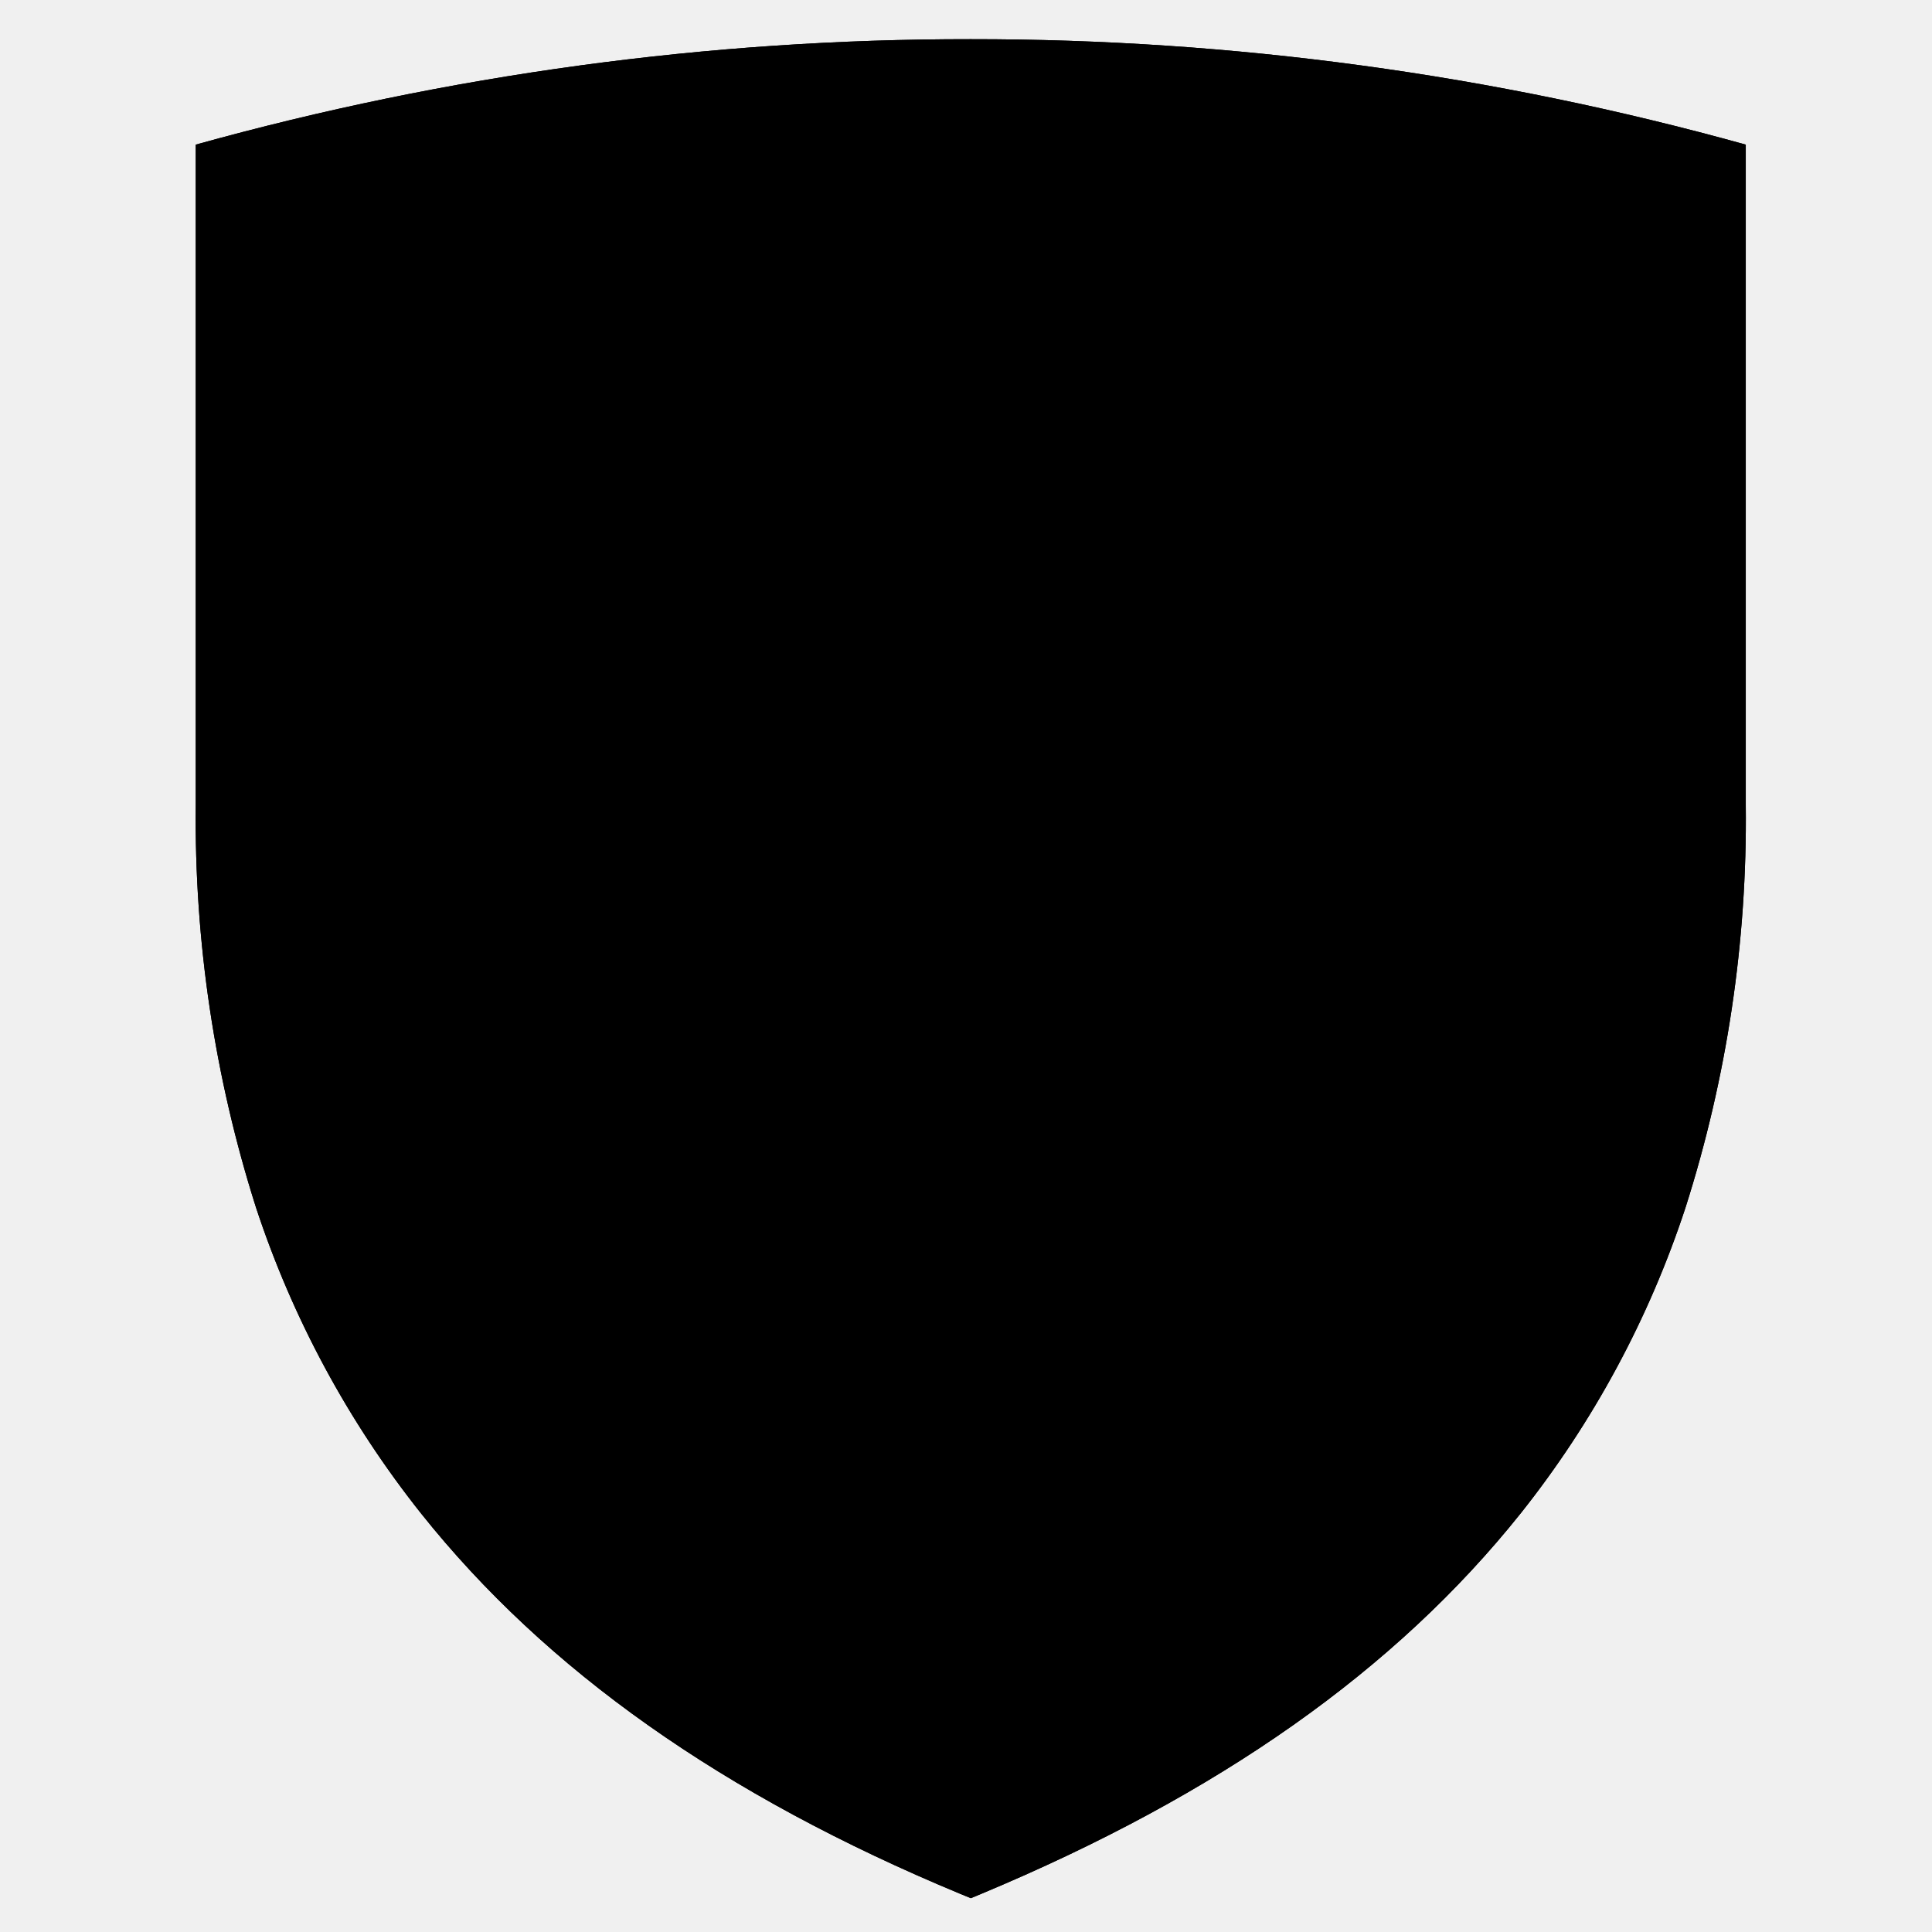
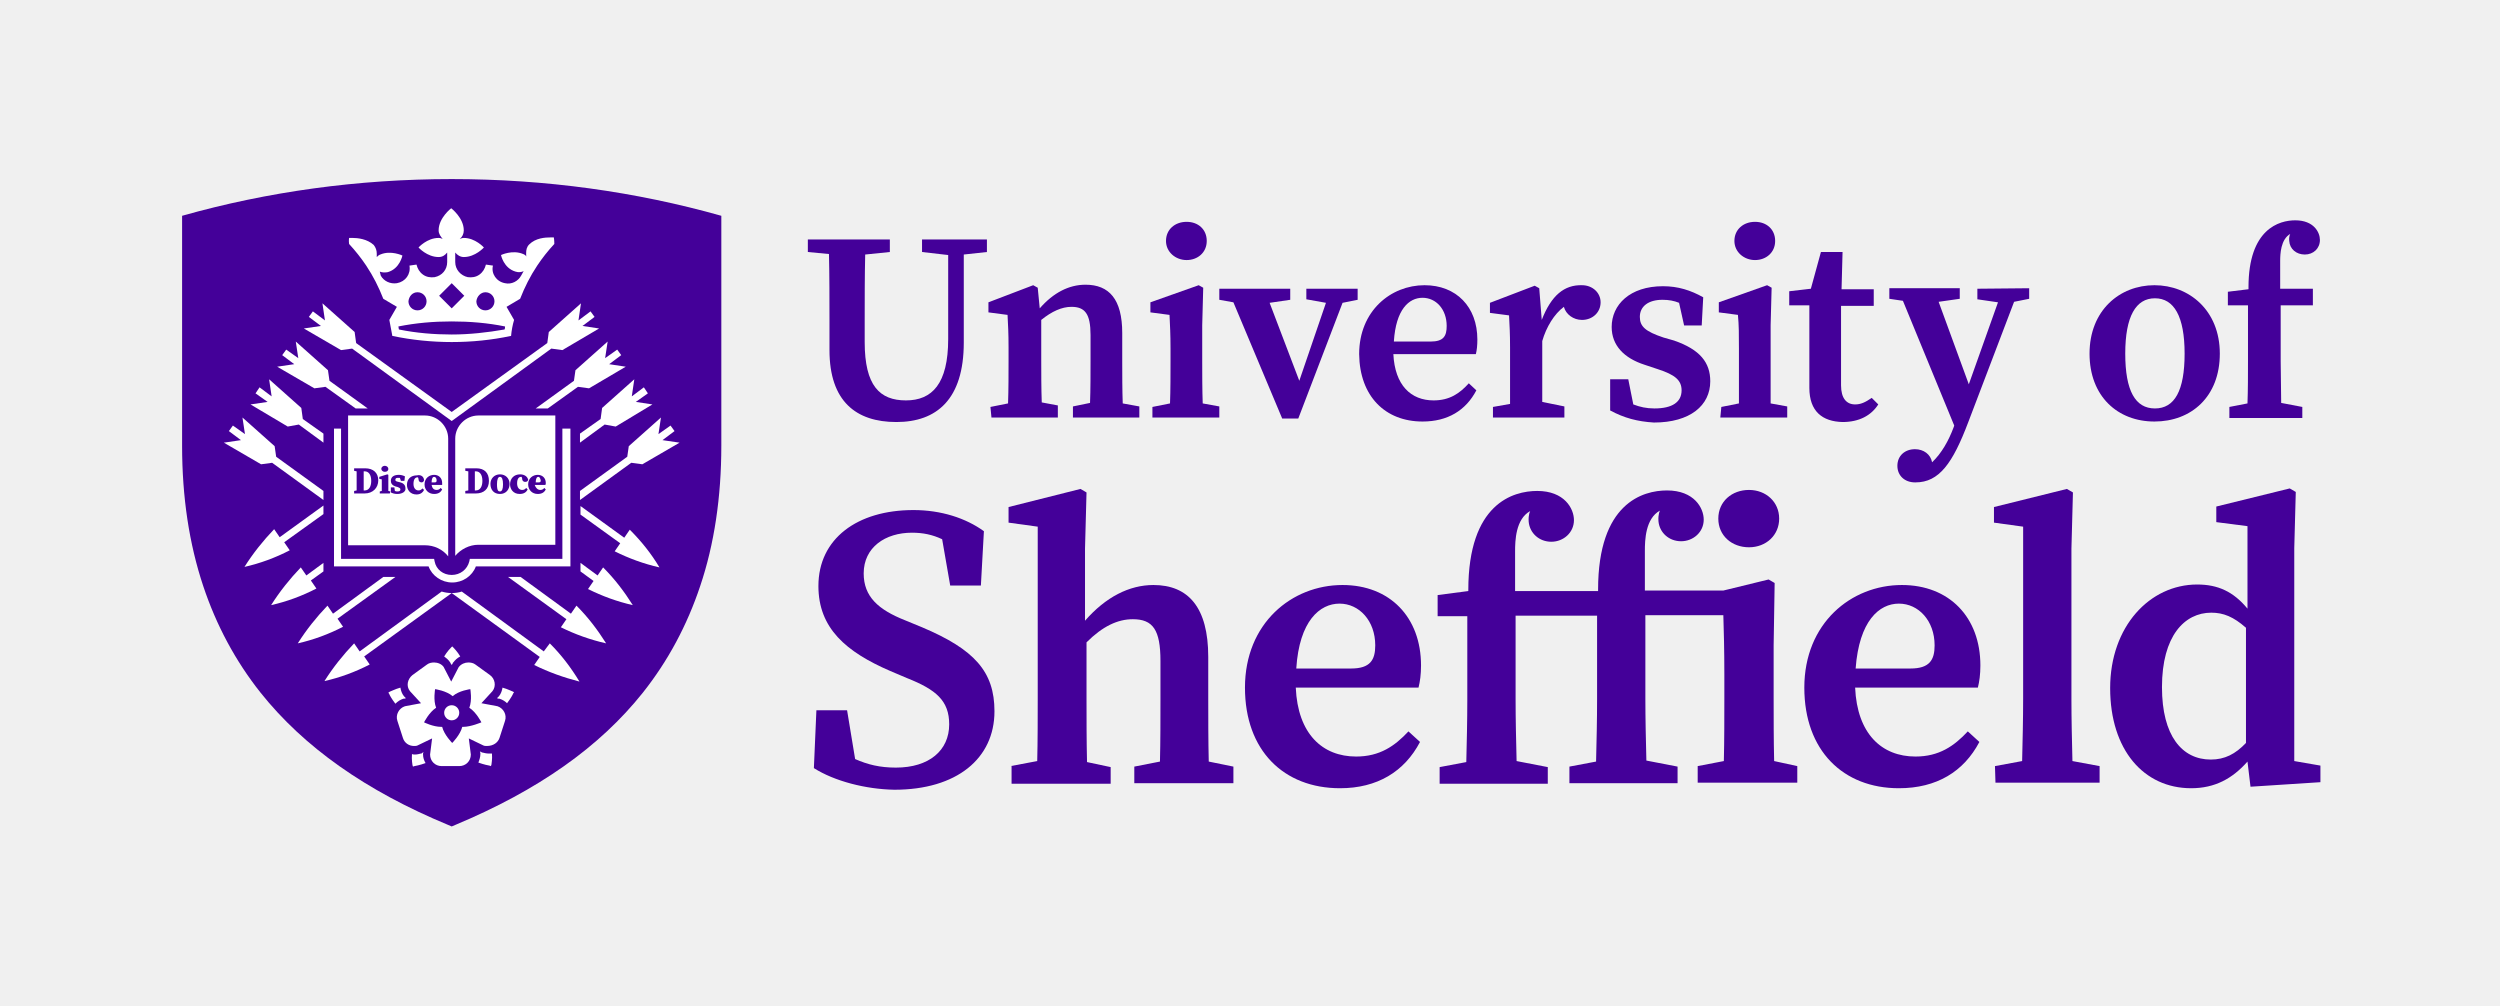
- <svg xmlns="http://www.w3.org/2000/svg" viewBox="0 0 144 144">
-   <defs>
-     <style type="text/css">
- 	@media (prefers-color-scheme: light) { 
- 		.a{fill:#440099} 
- 		.c{fill:transparent;}
- 		.b{fill:#fff}
-   }
- 	@media (prefers-color-scheme: dark) { 
- 		.a{fill:transparent} 
- 		.c{fill:none;stroke:#fff;stroke-miterlimit:10;stroke-width:4px;}
- 		.b{fill:#fff;}
-   }
- 	</style>
-   </defs>
-   <path class="a" d="M72.35,2.92a214.9,214.9,0,0,0-57.76,7.86V60a95.53,95.53,0,0,0,4.49,30,73.74,73.74,0,0,0,12.3,22.8c9.31,11.68,22.47,21,40.2,28.36l.78.32.77-.32c17.74-7.41,30.89-16.69,40.21-28.36A73.4,73.4,0,0,0,125.63,90a95.24,95.24,0,0,0,4.49-30V10.78A215,215,0,0,0,72.35,2.92Z" />
-   <path class="b" d="M44.87,87V85.09L41.2,87.76,40,86.07h0a44.64,44.64,0,0,0-6.32,8.11l0,0h0a44.88,44.88,0,0,0,9.66-3.52h0L42.11,89l2.79-2Z" />
-   <polygon class="b" points="106.05 42.52 108.67 40.62 107.77 39.39 105.17 41.29 105.74 37.67 98.85 43.81 98.48 46.14 90.36 52.04 92.94 52.04 99.37 47.37 101.71 47.74 109.67 43.09 106.05 42.52" />
-   <path class="b" d="M72.36,91.57h0a7.69,7.69,0,0,1-2.14-.31L52.62,104l-1.22-1.69h0a44.92,44.92,0,0,0-6.32,8.1l0,0h.05A44.8,44.8,0,0,0,54.74,107h0l-1.23-1.7,18.85-13.7Z" />
-   <polygon class="b" points="117.47 58.8 120.08 56.9 119.19 55.67 116.58 57.57 117.15 53.95 110.27 60.09 109.89 62.42 99.84 69.73 99.84 71.61 110.79 63.65 113.12 64.02 121.09 59.37 117.47 58.8" />
-   <path class="b" d="M60.26,88.07H57.68L46.91,95.9l-1.23-1.69h0a44.48,44.48,0,0,0-6.32,8.1l0,0h0A44.88,44.88,0,0,0,49,98.83h0l-1.23-1.7,12.47-9.06Z" />
-   <polygon class="b" points="111.77 50.66 114.37 48.76 113.48 47.53 110.87 49.43 111.44 45.81 104.55 51.95 104.19 54.28 99.84 57.45 99.84 59.31 105.08 55.51 107.42 55.88 115.37 51.23 111.77 50.66" />
-   <path class="b" d="M94.21,15.46a6.56,6.56,0,0,0-.79-.06h0a6.37,6.37,0,0,0-4.5,1.48,2.45,2.45,0,0,0-.67,1.82h0V19a.66.66,0,0,0,0,.15h0a2.08,2.08,0,0,0,.06.36,2.2,2.2,0,0,0-.74-.52,6.44,6.44,0,0,0-4.74.27A4.93,4.93,0,0,0,86,22.85a2.94,2.94,0,0,0,1.77-.08l-.54,1a3.29,3.29,0,0,1-6.11-2.19l-.74-.14-.74-.14a3.29,3.29,0,0,1-6.52-.59V18.62a2.56,2.56,0,0,0,1.88.95,6.45,6.45,0,0,0,4.28-2.08A6.48,6.48,0,0,0,75,15.41a2,2,0,0,0-.82.18A2.54,2.54,0,0,0,75,13.8C75,11.06,72.36,9,72.36,9s-2.68,2-2.68,4.78a2.52,2.52,0,0,0,.87,1.79,2,2,0,0,0-.82-.18,6.45,6.45,0,0,0-4.28,2.08,6.48,6.48,0,0,0,4.28,2.08,2.58,2.58,0,0,0,1.88-.95v2.05a3.3,3.3,0,0,1-2.7,3.23,3.23,3.23,0,0,1-2.45-.53,3.27,3.27,0,0,1-1.37-2.11l-.74.14-.74.14a3.29,3.29,0,0,1-6.11,2.19l-.54-1a2.93,2.93,0,0,0,1.77.08,4.91,4.91,0,0,0,3.15-3.56A6.46,6.46,0,0,0,57.13,19a2,2,0,0,0-.73.52c0-.12,0-.24.06-.36h0a.76.76,0,0,1,0-.15V18.7h0a2.43,2.43,0,0,0-.67-1.82,6.34,6.34,0,0,0-4.5-1.48h0a4.44,4.44,0,0,0-.79.06,8.72,8.72,0,0,0,0,1.29,34.44,34.44,0,0,1,3.62,4.59,35.53,35.53,0,0,1,3.62,7.11l2.91,1.68L59.05,32.9c.26,1.14.45,2.31.6,3.49h.07a63.14,63.14,0,0,0,12.63,1.27h0A63.14,63.14,0,0,0,85,36.4h.07a33.45,33.45,0,0,1,.6-3.49l-1.6-2.77L87,28.45a34.51,34.51,0,0,1,3.62-7.11,35.28,35.28,0,0,1,3.62-4.59,8.64,8.64,0,0,0,0-1.29ZM79.63,27.18a1.9,1.9,0,1,1-1.9,1.9A1.9,1.9,0,0,1,79.63,27.18Zm-7.28-2L75,27.89l-2.68,2.68-2.68-2.68Zm-7.29,2a1.9,1.9,0,1,1-1.9,1.9A1.9,1.9,0,0,1,65.06,27.18Zm18.64,8a62.13,62.13,0,0,1-11.34,1,62.13,62.13,0,0,1-11.34-1c0-.22-.06-.42-.1-.62a62.26,62.26,0,0,1,22.88,0l-.09.62Z" />
-   <polygon class="b" points="72.36 54.71 51.05 39.23 48.72 39.6 40.75 34.95 44.37 34.38 41.76 32.48 42.64 31.25 45.26 33.15 44.69 29.53 51.57 35.67 51.95 38 72.36 52.84 92.77 38 93.14 35.67 100.03 29.53 99.46 33.15 102.06 31.25 102.96 32.48 100.34 34.38 103.96 34.95 96 39.6 93.66 39.23 72.36 54.71" />
-   <path class="b" d="M96,56.34l0,27.94H76.21l-.14.58a3.82,3.82,0,0,1-7.43,0l-.14-.58H48.66l0-27.94H47.15V85.8h20.2a5.34,5.34,0,0,0,10,0H97.56V56.34Z" />
-   <path class="b" d="M111.09,94.18a44.23,44.23,0,0,0-6.32-8.1h0l-1.23,1.68-3.67-2.67V87l2.79,2-1.23,1.69h0a43.84,43.84,0,0,0,9.66,3.52h0l0,0Z" />
-   <polygon class="b" points="51.77 52.04 54.36 52.04 46.23 46.14 45.86 43.81 38.97 37.67 39.55 41.29 36.94 39.39 36.05 40.62 38.66 42.52 35.04 43.09 43.01 47.74 45.34 47.37 51.77 52.04" />
-   <polygon class="b" points="44.87 57.45 40.52 54.28 40.16 51.95 33.26 45.81 33.84 49.43 31.23 47.53 30.35 48.76 32.95 50.66 29.33 51.23 37.29 55.88 39.64 55.51 44.87 59.31 44.87 57.45" />
-   <path class="b" d="M105.37,102.31a44.51,44.51,0,0,0-6.32-8.09h0L97.81,95.9,87,88.07H84.46l12.47,9.06L95.7,98.82h0a43.84,43.84,0,0,0,9.66,3.52h0l0,0Z" />
-   <polygon class="b" points="44.87 69.73 34.81 62.42 34.45 60.09 27.56 53.95 28.13 57.57 25.52 55.67 24.63 56.9 27.25 58.8 23.63 59.37 31.58 64.02 33.93 63.65 44.87 71.61 44.87 69.73" />
-   <path class="b" d="M93.34,102.36h0L92.11,104,74.51,91.26a7.74,7.74,0,0,1-2.14.31h0l18.85,13.7L90,107h0a44,44,0,0,0,9.65,3.52h0l0,0a44.51,44.51,0,0,0-6.32-8.09Z" />
-   <path class="b" d="M44.87,74.68V72.8l-9.38,6.82-1.22-1.69h0A44.64,44.64,0,0,0,27.93,86l0,0H28a44.8,44.8,0,0,0,9.65-3.52h0l-1.23-1.7,8.49-6.17Z" />
-   <path class="b" d="M116.79,86.05a43.38,43.38,0,0,0-6.32-8.1h0l-1.22,1.68-9.38-6.82v1.88l8.49,6.17-1.22,1.69h0a43.84,43.84,0,0,0,9.66,3.52h0l0,0Z" />
-   <path class="b" d="M82.59,122.54c.23-.74,1-2.91,1.18-3.64a2.5,2.5,0,0,0-1.59-3.14l-3.44-.62,2.42-2.53a2.5,2.5,0,0,0-.55-3.48l-3.1-2.25a2.52,2.52,0,0,0-1.47-.47,2.47,2.47,0,0,0-2,1l-1.66,3.08-1.66-3.08a2.47,2.47,0,0,0-2-1,2.52,2.52,0,0,0-1.47.47l-3.1,2.25a2.5,2.5,0,0,0-.55,3.48L66,115.14l-3.44.62A2.49,2.49,0,0,0,61,118.9c.23.73.94,2.9,1.18,3.64a2.5,2.5,0,0,0,2.37,1.72,2.88,2.88,0,0,0,.77-.12l3.14-1.52L68,126.09a2.48,2.48,0,0,0,2.48,2.49h3.83a2.48,2.48,0,0,0,2.48-2.49l-.46-3.47,3.14,1.52a2.33,2.33,0,0,0,.77.12,2.51,2.51,0,0,0,2.37-1.72Zm-7.79-2.35h-.27a9.11,9.11,0,0,1-2.16,3.41,9,9,0,0,1-2.16-3.41h-.27a9.46,9.46,0,0,1-3.64-1,9,9,0,0,1,2.57-3.12,9,9,0,0,1-.26-4,9.16,9.16,0,0,1,3.76,1.48A9,9,0,0,1,76.13,112a9,9,0,0,1-.26,4,9.17,9.17,0,0,1,2.57,3.12A9.53,9.53,0,0,1,74.8,120.19Z" />
-   <circle class="b" cx="72.37" cy="117.21" r="1.64" />
-   <path class="b" d="M62,114.16l.11,0,.11,0,.37-.06-.26-.27-.08-.09-.06-.09a4.24,4.24,0,0,1-.75-1.78,11.49,11.49,0,0,0-2.25.84l-.32.17.16.34a10.87,10.87,0,0,0,1.34,2,4.1,4.1,0,0,1,1.64-1Z" />
-   <path class="b" d="M72.07,106.44l.06.1.06.09.17.33.17-.33.06-.09.06-.1a4.17,4.17,0,0,1,1.46-1.25,11.58,11.58,0,0,0-1.49-1.88l-.26-.26-.26.26a12,12,0,0,0-1.5,1.88A4.2,4.2,0,0,1,72.07,106.44Z" />
-   <path class="b" d="M85.51,112.66a11.66,11.66,0,0,0-2.27-.84,3.92,3.92,0,0,1-.74,1.78l-.06.1-.08.08-.26.27.37.07.11,0,.1,0a4.07,4.07,0,0,1,1.65,1,13.2,13.2,0,0,0,1.34-2l.16-.34Z" />
-   <path class="b" d="M80.22,125.94a4.05,4.05,0,0,1-1.29-.21l-.11,0-.1,0-.33-.16,0,.36v.23A4.15,4.15,0,0,1,78,128a11.51,11.51,0,0,0,2.32.65l.36.05.07-.37a10.94,10.94,0,0,0,.09-2.4A3.28,3.28,0,0,1,80.22,125.94Z" />
-   <path class="b" d="M66.28,126.08v-.23l.06-.36-.33.16-.1,0-.11,0a4.05,4.05,0,0,1-1.29.21,3.47,3.47,0,0,1-.64-.06,12.14,12.14,0,0,0,.1,2.4l.07.37.36-.05a11.51,11.51,0,0,0,2.32-.65A4.19,4.19,0,0,1,66.28,126.08Z" />
-   <path class="b" d="M68.63,66.68c-.32,0-.52.41-.56,1.16h.62c.33,0,.42-.1.42-.44s-.19-.72-.49-.72Z" />
-   <path class="b" d="M53.72,65.47h-.21c0,.64,0,1.27,0,1.93v.26c0,.67,0,1.32,0,2h.2c.88,0,1.4-.78,1.4-2.08s-.51-2.08-1.4-2.08Z" />
-   <path class="b" d="M66.64,53.56H50.2V81.31H66.64a6.51,6.51,0,0,1,5,2.31V58.53A5,5,0,0,0,66.64,53.56ZM58,64.32a.69.69,0,0,1,.72.69.68.68,0,0,1-.72.68.69.69,0,1,1,0-1.37Zm-4.3,5.89H51.45v-.53l.59-.06c0-.63,0-1.26,0-1.93v-.27c0-.63,0-1.27,0-1.91l-.59-.06v-.53h2.4a2.5,2.5,0,0,1,2.75,2.64,2.59,2.59,0,0,1-2.89,2.66Zm5.39,0H56.9v-.48l.43-.09V68.12c0-.42,0-.66,0-1l-.5-.07v-.4l1.72-.55.19.12,0,1.17v2.21l.39.07v.48Zm1.63.12a2.66,2.66,0,0,1-1.4-.37l0,0,0-1.06h.73l.14.8a1.77,1.77,0,0,0,.54.1c.43,0,.65-.14.65-.41s-.11-.36-.63-.51l-.43-.13a1.22,1.22,0,0,1-1-1.22c0-.81.69-1.35,1.7-1.35a2.7,2.7,0,0,1,1.27.33l0,0-.06.95h-.73l-.16-.69a1.42,1.42,0,0,0-.39,0c-.16,0-.54,0-.54.39,0,.15,0,.3.63.47l.38.11A1.25,1.25,0,0,1,62.55,69c0,.85-.69,1.37-1.84,1.37Zm5.75-2.94a.56.56,0,0,1-.59.45c-.23,0-.62-.11-.66-.8l0-.34h-.1c-.41,0-.89.37-.89,1.43,0,.85.38,1.36,1,1.36a1.06,1.06,0,0,0,.84-.42l0,0,.36.32,0,0a1.75,1.75,0,0,1-1.67,1,2,2,0,0,1-2-2.07,2.05,2.05,0,0,1,2.19-2.1,1.43,1.43,0,0,1,1.53,1.21h0v0Zm2.61,2.07a1.19,1.19,0,0,0,.91-.4l0,0,.35.33,0,0a1.78,1.78,0,0,1-1.7,1,1.93,1.93,0,0,1-2-2.08,2,2,0,0,1,2.08-2.09,1.6,1.6,0,0,1,1.69,1.72,1.49,1.49,0,0,1,0,.43v0H68.08c.07.7.42,1.09,1,1.09Z" />
-   <path class="b" d="M77.51,65.47h-.22c0,.64,0,1.27,0,1.93v.26c0,.67,0,1.32,0,2h.2c.89,0,1.4-.78,1.4-2.08s-.5-2.08-1.4-2.08Z" />
-   <path class="b" d="M82.72,66.68c-.42,0-.62.49-.62,1.56,0,1.39.36,1.55.62,1.55s.6-.5.6-1.55S83.13,66.68,82.72,66.68Z" />
-   <path class="b" d="M78.08,53.56a5,5,0,0,0-5,5V83.62a6.48,6.48,0,0,1,5-2.31H94.52V53.56ZM77.49,70.2H75.23v-.53l.6-.07c0-.62,0-1.25,0-1.92v-.27c0-.63,0-1.27,0-1.91l-.6-.06v-.53h2.4a2.5,2.5,0,0,1,2.75,2.64,2.59,2.59,0,0,1-2.89,2.66Zm5.23.12a2,2,0,0,1-2.06-2.1,2.06,2.06,0,1,1,2.06,2.1Zm6-2.94a.55.55,0,0,1-.59.45c-.22,0-.61-.11-.65-.8l-.06-.34h-.09c-.41,0-.9.37-.9,1.43,0,.85.39,1.36,1,1.36a1.06,1.06,0,0,0,.84-.42l0,0,.34.31,0,.05a1.74,1.74,0,0,1-1.67,1,1.94,1.94,0,0,1-2-2.07,2,2,0,0,1,2.18-2.1,1.42,1.42,0,0,1,1.53,1.21h0v0Zm2.61,2.07a1.21,1.21,0,0,0,.92-.41l0,0,.34.32,0,.05a1.76,1.76,0,0,1-1.7.95,1.92,1.92,0,0,1-2-2.08A2,2,0,0,1,91,66.15a1.59,1.59,0,0,1,1.69,1.72,1.49,1.49,0,0,1-.05.43v0H90.33c.06.69.42,1.09,1,1.09Z" />
-   <path class="b" d="M90.88,66.68c-.32,0-.53.41-.56,1.16h.61c.34,0,.42-.1.42-.44s-.18-.72-.48-.72Z" />
-   <path class="c" d="M72.35,2.92a214.9,214.9,0,0,0-57.76,7.86V60a95.53,95.53,0,0,0,4.49,30,73.74,73.74,0,0,0,12.3,22.8c9.31,11.68,22.47,21,40.2,28.36l.78.32.77-.32c17.74-7.41,30.89-16.69,40.21-28.36A73.4,73.4,0,0,0,125.63,90a95.24,95.24,0,0,0,4.49-30V10.78A215,215,0,0,0,72.35,2.92Z" />
+ <svg xmlns="http://www.w3.org/2000/svg" version="1.1" id="Layer_1" x="0px" y="0px" viewBox="0 0 497 199.8" style="enable-background:new 0 0 497 199.8;" xml:space="preserve">
+   <style type="text/css">
+ 	.st0{fill:#440099;}
+ 	.st1{fill:#FFFFFF;}
+ </style>
+   <path class="st0" d="M89.8,35.6c-18.6,0-36.6,2.5-53.6,7.3v45.7c0,10.2,1.4,19.5,4.2,27.9c2.6,7.8,6.4,14.9,11.4,21.2  c8.6,10.8,20.9,19.5,37.3,26.3l0.7,0.3l0.7-0.3c16.5-6.9,28.7-15.5,37.3-26.3c5-6.3,8.8-13.4,11.4-21.2c2.8-8.3,4.2-17.7,4.2-27.9  V42.9C126.4,38.1,108.4,35.6,89.8,35.6z" />
+   <path class="st1" d="M64.3,113.6v-1.7l-3.4,2.5l-1.1-1.6h0c-2.2,2.3-4.2,4.8-5.9,7.5l0,0h0c3.1-0.7,6.1-1.8,9-3.3h0l-1.1-1.6  L64.3,113.6L64.3,113.6z" />
+   <polygon class="st1" points="121.1,72.4 123.5,70.6 122.7,69.5 120.3,71.2 120.8,67.9 114.4,73.6 114.1,75.7 106.5,81.2 108.9,81.2  114.9,76.9 117.1,77.2 124.4,72.9 " />
+   <path class="st1" d="M89.8,117.9L89.8,117.9c-0.7,0-1.3-0.1-2-0.3l-16.3,11.9l-1.1-1.6h0c-2.2,2.3-4.2,4.8-5.9,7.5l0,0h0  c3.1-0.7,6.1-1.8,9-3.3h0l-1.1-1.6L89.8,117.9L89.8,117.9z" />
+   <polygon class="st1" points="131.7,87.5 134.1,85.7 133.3,84.6 130.9,86.3 131.4,83 125,88.7 124.7,90.8 115.3,97.6 115.3,99.4  125.5,92 127.7,92.3 135.1,88 " />
+   <path class="st1" d="M78.6,114.7h-2.4l-10,7.3l-1.1-1.6h0c-2.2,2.3-4.2,4.8-5.9,7.5l0,0h0c3.1-0.7,6.1-1.8,9-3.3h0l-1.1-1.6  L78.6,114.7L78.6,114.7z" />
+   <polygon class="st1" points="126.4,79.9 128.8,78.2 128,77 125.6,78.8 126.1,75.4 119.7,81.1 119.4,83.3 115.3,86.2 115.3,88  120.2,84.4 122.4,84.8 129.7,80.4 " />
+   <path class="st1" d="M110.1,47.2c0,0-0.3,0-0.7,0l0,0c-1,0-2.9,0.1-4.2,1.4c-0.5,0.5-0.6,1.1-0.6,1.7l0,0c0,0,0,0.1,0,0.2  c0,0,0,0.1,0,0.1c0,0,0,0,0,0c0,0.1,0,0.1,0,0.1l0,0c0,0.1,0,0.2,0.1,0.3c-0.2-0.2-0.4-0.4-0.7-0.5c-2.1-0.9-4.4,0.2-4.4,0.2  s0.5,2.6,2.9,3.3c0.6,0.2,1.2,0.1,1.6-0.1l-0.5,0.9c-0.6,1.1-1.9,1.8-3.2,1.5c-1.7-0.3-2.8-1.9-2.4-3.5l-0.7-0.1l-0.7-0.1  c-0.2,0.8-0.6,1.5-1.3,2c-0.7,0.5-1.5,0.6-2.3,0.5c-1.4-0.3-2.5-1.5-2.5-3v-1.9c0.4,0.5,1,0.9,1.7,0.9c2.3,0,4-1.9,4-1.9  s-1.7-1.9-4-1.9c-0.3,0-0.5,0.1-0.8,0.2c0.5-0.4,0.8-1,0.8-1.7c0-2.5-2.5-4.4-2.5-4.4s-2.5,1.9-2.5,4.4c0,0.7,0.4,1.2,0.8,1.7  c-0.2-0.1-0.5-0.2-0.8-0.2c-2.3,0-4,1.9-4,1.9s1.7,1.9,4,1.9c0.8,0,1.3-0.4,1.7-0.9v1.9c0,1.5-1,2.7-2.5,3c-0.8,0.1-1.6,0-2.3-0.5  s-1.1-1.2-1.3-2l-0.7,0.1l-0.7,0.1c0.3,1.7-0.8,3.2-2.5,3.5c-1.3,0.2-2.6-0.4-3.2-1.5L75.5,54c0.5,0.2,1.1,0.2,1.6,0.1  c2.4-0.7,2.9-3.3,2.9-3.3s-2.3-1.1-4.4-0.2c-0.3,0.1-0.5,0.3-0.7,0.5c0-0.1,0-0.2,0-0.3l0,0c0-0.1,0-0.1,0-0.1c0,0,0,0,0,0  c0,0,0-0.1,0-0.1c0-0.1,0-0.1,0-0.2l0,0c0-0.6-0.2-1.2-0.6-1.7c-1.3-1.2-3.2-1.4-4.2-1.4l0,0c-0.4,0-0.7,0-0.7,0s-0.1,0.5,0,1.2  c1.2,1.3,2.4,2.8,3.4,4.3c1.4,2.1,2.5,4.3,3.4,6.6l2.7,1.6l-1.5,2.6c0.2,1.1,0.4,2.1,0.6,3.2l0,0c0,0,0,0,0.1,0l0,0l0,0  c3.8,0.8,7.8,1.2,11.7,1.2l0,0c0,0,0,0,0,0s0,0,0,0l0,0c4,0,7.9-0.4,11.7-1.2l0,0l0,0c0,0,0,0,0.1,0l0,0c0.1-1.1,0.3-2.2,0.6-3.2  l-1.5-2.6l2.7-1.6c0.9-2.3,2-4.5,3.4-6.6c1-1.5,2.1-2.9,3.4-4.3C110.2,47.7,110.1,47.2,110.1,47.2L110.1,47.2z M96.5,58.1  c1,0,1.8,0.8,1.8,1.8c0,1-0.8,1.8-1.8,1.8c-1,0-1.8-0.8-1.8-1.8C94.8,58.9,95.6,58.1,96.5,58.1z M89.8,56.3l2.5,2.5l-2.5,2.5  l-2.5-2.5L89.8,56.3z M83,58.1c1,0,1.8,0.8,1.8,1.8c0,1-0.8,1.8-1.8,1.8c-1,0-1.8-0.8-1.8-1.8C81.3,58.9,82,58.1,83,58.1z   M100.3,65.5c-3.4,0.6-7,1-10.5,1s-7.1-0.3-10.5-1c0-0.2-0.1-0.4-0.1-0.6c3.5-0.7,7-1,10.6-1s7.2,0.3,10.6,1  C100.4,65.1,100.4,65.3,100.3,65.5L100.3,65.5z" />
+   <polygon class="st1" points="89.8,83.7 70,69.3 67.8,69.6 60.4,65.3 63.8,64.8 61.4,63 62.2,61.9 64.6,63.7 64.1,60.3 70.5,66  70.8,68.2 89.8,81.9 108.8,68.2 109.1,66 115.5,60.3 115,63.7 117.4,61.9 118.2,63 115.8,64.8 119.1,65.3 111.8,69.6 109.6,69.3 " />
+   <path class="st1" d="M111.8,85.2l0,25.9H93.4l-0.1,0.5c-0.4,1.6-1.8,2.7-3.5,2.7s-3.1-1.1-3.4-2.7l-0.1-0.5H67.8l0-25.9h-1.4v27.4  h18.8c0.7,1.9,2.6,3.2,4.7,3.2c2.1,0,4-1.3,4.7-3.2h18.8V85.2C113.2,85.2,111.8,85.2,111.8,85.2z" />
+   <path class="st1" d="M125.8,120.3c-1.7-2.7-3.6-5.2-5.9-7.5h0l-1.1,1.6l-3.4-2.5v1.7l2.6,1.9l-1.1,1.6h0  C119.7,118.5,122.7,119.6,125.8,120.3L125.8,120.3L125.8,120.3L125.8,120.3z" />
+   <polygon class="st1" points="70.7,81.2 73.1,81.2 65.5,75.7 65.2,73.6 58.8,67.9 59.3,71.2 56.9,69.5 56.1,70.6 58.5,72.4  55.1,72.9 62.5,77.2 64.7,76.9 " />
+   <polygon class="st1" points="64.3,86.2 60.2,83.3 59.9,81.1 53.5,75.4 54,78.8 51.6,77 50.8,78.2 53.2,79.9 49.8,80.4 57.2,84.8  59.4,84.4 64.3,88 " />
+   <path class="st1" d="M120.5,127.9c-1.7-2.7-3.6-5.2-5.9-7.5h0l-1.1,1.6l-10-7.3H101l11.6,8.4l-1.1,1.6h0  C114.3,126.1,117.4,127.2,120.5,127.9L120.5,127.9L120.5,127.9L120.5,127.9z" />
+   <polygon class="st1" points="64.3,97.6 54.9,90.8 54.6,88.7 48.2,83 48.7,86.3 46.3,84.6 45.5,85.7 47.9,87.5 44.5,88 51.9,92.3  54.1,92 64.3,99.4 " />
+   <path class="st1" d="M109.3,127.9L109.3,127.9l-1.2,1.6l-16.3-11.9c-0.6,0.2-1.3,0.3-2,0.3l0,0l17.5,12.7l-1.1,1.6h0  c2.8,1.4,5.9,2.5,9,3.3h0l0,0C113.5,132.7,111.6,130.2,109.3,127.9L109.3,127.9z" />
+   <path class="st1" d="M64.3,102.2v-1.7l-8.7,6.3l-1.1-1.6h0c-2.2,2.3-4.2,4.8-5.9,7.5l0,0h0c3.1-0.7,6.1-1.8,9-3.3h0l-1.1-1.6  L64.3,102.2L64.3,102.2z" />
+   <path class="st1" d="M131.1,112.8c-1.6-2.7-3.6-5.2-5.9-7.5h0l-1.1,1.6l-8.7-6.3v1.7l7.9,5.7l-1.1,1.6h0  C125,111,128,112.1,131.1,112.8L131.1,112.8L131.1,112.8L131.1,112.8z" />
+   <path class="st1" d="M99.3,146.7c0.2-0.7,0.9-2.7,1.1-3.4c0.4-1.2-0.3-2.5-1.5-2.9l-3.2-0.6l2.2-2.4c0.8-1,0.5-2.5-0.5-3.2  c-0.6-0.4-2.3-1.7-2.9-2.1c-0.4-0.3-0.9-0.4-1.4-0.4c-0.7,0-1.4,0.3-1.9,0.9l-1.5,2.9l-1.5-2.9c-0.4-0.6-1.2-0.9-1.9-0.9  c-0.5,0-1,0.1-1.4,0.4c-0.6,0.4-2.3,1.7-2.9,2.1c-1,0.8-1.3,2.2-0.5,3.2l2.2,2.4l-3.2,0.6c-1.2,0.4-1.9,1.7-1.5,2.9  c0.2,0.7,0.9,2.7,1.1,3.4c0.3,1,1.2,1.6,2.2,1.6c0.2,0,0.5,0,0.7-0.1l2.9-1.4l-0.4,3.2c0,1.3,1,2.3,2.3,2.3h3.5c1.3,0,2.3-1,2.3-2.3  l-0.4-3.2l2.9,1.4c0.2,0.1,0.5,0.1,0.7,0.1C98.1,148.3,99,147.6,99.3,146.7L99.3,146.7z M92.1,144.5c-0.1,0-0.2,0-0.2,0  c-0.4,1.6-2,3.2-2,3.2s-1.6-1.6-2-3.2c-0.1,0-0.2,0-0.2,0c-1.6,0-3.4-0.9-3.4-0.9s1-2,2.4-2.9c-0.6-1.5-0.2-3.7-0.2-3.7  s2.2,0.3,3.5,1.4c1.2-1.1,3.5-1.4,3.5-1.4s0.4,2.2-0.2,3.7c1.4,0.9,2.4,2.9,2.4,2.9S93.6,144.5,92.1,144.5z" />
+   <circle class="st1" cx="89.8" cy="141.7" r="1.5" />
+   <path class="st1" d="M80.2,138.9L80.2,138.9l0.2,0l0.3-0.1l-0.2-0.2l-0.1-0.1l-0.1-0.1c-0.4-0.5-0.6-1.1-0.7-1.7  c-1.1,0.3-2,0.8-2.1,0.8l-0.3,0.2l0.2,0.3c0,0.1,0.5,1,1.2,1.9C79.1,139.4,79.6,139.1,80.2,138.9L80.2,138.9z" />
+   <path class="st1" d="M89.5,131.7L89.5,131.7l0.1,0.2l0.2,0.3l0.2-0.3l0-0.1l0.1-0.1c0.4-0.5,0.8-0.9,1.4-1.2c-0.6-1-1.3-1.7-1.4-1.8  l-0.2-0.2l-0.2,0.2c-0.1,0.1-0.8,0.8-1.4,1.8C88.7,130.8,89.2,131.2,89.5,131.7z" />
+   <path class="st1" d="M102,137.5c-0.1,0-1-0.5-2.1-0.8c-0.1,0.6-0.3,1.2-0.7,1.7l-0.1,0.1l-0.1,0.1l-0.2,0.2l0.3,0.1l0.1,0l0.1,0  c0.6,0.2,1.1,0.5,1.5,0.9c0.7-0.9,1.2-1.8,1.2-1.9l0.2-0.3C102.3,137.7,102,137.5,102,137.5z" />
+   <path class="st1" d="M97.1,149.8c-0.4,0-0.8-0.1-1.2-0.2l-0.1,0l-0.1-0.1l-0.3-0.1l0.1,0.3v0.1l0,0.1c0,0.6-0.2,1.2-0.4,1.7  c1.1,0.4,2.1,0.6,2.2,0.6l0.3,0.1l0.1-0.3c0-0.1,0.2-1.1,0.1-2.2C97.5,149.8,97.3,149.8,97.1,149.8z" />
+   <path class="st1" d="M84.1,150v-0.2l0.1-0.3l-0.3,0.2l-0.1,0.1l-0.1,0c-0.4,0.1-0.8,0.2-1.2,0.2c-0.2,0-0.4,0-0.6-0.1  c-0.1,1.1,0.1,2.2,0.1,2.2l0.1,0.3l0.3-0.1c0.1,0,1.1-0.2,2.2-0.6C84.3,151.2,84.1,150.6,84.1,150z" />
+   <path class="st1" d="M86.3,94.8c-0.3,0-0.5,0.4-0.5,1.1h0.6c0.3,0,0.4-0.1,0.4-0.4C86.8,95.1,86.6,94.8,86.3,94.8L86.3,94.8z" />
+   <path class="st1" d="M72.5,93.7h-0.2c0,0.6,0,1.2,0,1.8v0.2c0,0.6,0,1.2,0,1.8h0.2c0.8,0,1.3-0.7,1.3-1.9S73.3,93.7,72.5,93.7  L72.5,93.7z" />
+   <path class="st1" d="M84.5,82.6H69.2v25.8h15.3c1.8,0,3.5,0.8,4.6,2.2V87.2C89.1,84.7,87,82.6,84.5,82.6z M76.5,92.6  c0.4,0,0.7,0.3,0.7,0.6c0,0.4-0.3,0.6-0.7,0.6s-0.7-0.3-0.7-0.6S76.1,92.6,76.5,92.6z M72.5,98.1h-2.1v-0.5l0.5-0.1  c0-0.6,0-1.2,0-1.8v-0.2c0-0.6,0-1.2,0-1.8l-0.5-0.1v-0.5h2.2c1.6,0,2.6,0.9,2.6,2.4S74.1,98.1,72.5,98.1L72.5,98.1z M77.5,98.1h-2  v-0.4l0.4-0.1c0-0.3,0-0.8,0-1.1v-0.3c0-0.4,0-0.6,0-0.9l-0.5-0.1v-0.4l1.6-0.5l0.2,0.1l0,1.1v1c0,0.3,0,0.7,0,1.1l0.4,0.1  L77.5,98.1L77.5,98.1z M79,98.2c-0.5,0-0.9-0.1-1.3-0.3l0,0l0-1h0.7l0.1,0.7c0.2,0.1,0.3,0.1,0.5,0.1c0.4,0,0.6-0.1,0.6-0.4  c0-0.2-0.1-0.3-0.6-0.5l-0.4-0.1c-0.6-0.2-0.9-0.6-0.9-1.1c0-0.8,0.6-1.2,1.6-1.2c0.4,0,0.8,0.1,1.2,0.3l0,0l-0.1,0.9h-0.7l-0.2-0.6  c-0.1,0-0.2,0-0.4,0s-0.5,0-0.5,0.4c0,0.1,0,0.3,0.6,0.4l0.4,0.1c0.7,0.2,1,0.6,1,1.2C80.7,97.7,80,98.2,79,98.2L79,98.2z   M84.3,95.5c-0.1,0.3-0.3,0.4-0.5,0.4c-0.2,0-0.6-0.1-0.6-0.7l-0.1-0.3c0,0-0.1,0-0.1,0c-0.4,0-0.8,0.3-0.8,1.3c0,0.8,0.4,1.3,1,1.3  c0.3,0,0.5-0.1,0.8-0.4l0,0l0.3,0.3l0,0c-0.3,0.6-0.8,0.9-1.5,0.9c-1.3,0-1.9-1-1.9-1.9c0-1.2,0.8-1.9,2-1.9  C83.7,94.3,84.3,94.8,84.3,95.5L84.3,95.5L84.3,95.5L84.3,95.5z M86.8,97.4c0.3,0,0.6-0.1,0.8-0.4l0,0l0.3,0.3l0,0  c-0.3,0.6-0.8,0.9-1.6,0.9c-1.1,0-1.9-0.8-1.9-1.9c0-1.3,1-1.9,1.9-1.9s1.6,0.6,1.6,1.6c0,0.2,0,0.3,0,0.4v0h-2.1  C85.9,97,86.2,97.4,86.8,97.4L86.8,97.4z" />
+   <path class="st1" d="M94.6,93.7h-0.2c0,0.6,0,1.2,0,1.8v0.2c0,0.6,0,1.2,0,1.8h0.2c0.8,0,1.3-0.7,1.3-1.9S95.4,93.7,94.6,93.7  L94.6,93.7z" />
+   <path class="st1" d="M99.4,94.8c-0.4,0-0.6,0.5-0.6,1.5c0,1.3,0.3,1.4,0.6,1.4c0.4,0,0.6-0.5,0.6-1.4C100,95.3,99.8,94.8,99.4,94.8z  " />
+   <path class="st1" d="M95.1,82.6c-2.5,0-4.6,2.1-4.6,4.6v23.3c1.1-1.3,2.8-2.2,4.6-2.2h15.3V82.6C110.4,82.6,95.1,82.6,95.1,82.6z   M94.6,98.1h-2.1v-0.5l0.6-0.1c0-0.6,0-1.2,0-1.8v-0.2c0-0.6,0-1.2,0-1.8l-0.6-0.1v-0.5h2.2c1.6,0,2.5,0.9,2.5,2.5  S96.2,98.1,94.6,98.1L94.6,98.1z M99.4,98.2c-1.2,0-1.9-0.8-1.9-2c0-1.1,0.8-1.9,1.9-1.9s1.9,0.8,1.9,1.9S100.6,98.2,99.4,98.2z   M105,95.4c-0.1,0.3-0.3,0.4-0.6,0.4c-0.2,0-0.6-0.1-0.6-0.7l-0.1-0.3c0,0-0.1,0-0.1,0c-0.4,0-0.8,0.3-0.8,1.3c0,0.8,0.4,1.3,1,1.3  c0.3,0,0.6-0.1,0.8-0.4l0,0l0.3,0.3l0,0c-0.3,0.6-0.8,0.9-1.6,0.9c-1.3,0-1.9-1-1.9-1.9c0-1.2,0.8-2,2-2  C104.3,94.3,104.9,94.8,105,95.4L105,95.4L105,95.4L105,95.4z M107.4,97.4c0.3,0,0.6-0.1,0.8-0.4l0,0l0.3,0.3l0,0  c-0.3,0.6-0.8,0.9-1.6,0.9c-1.1,0-1.9-0.8-1.9-1.9c0-1.3,1-1.9,1.9-1.9s1.6,0.6,1.6,1.6c0,0.2,0,0.3-0.1,0.4v0h-2.1  C106.5,97,106.9,97.4,107.4,97.4L107.4,97.4z" />
+   <path class="st1" d="M107,94.8c-0.3,0-0.5,0.4-0.5,1.1h0.6c0.3,0,0.4-0.1,0.4-0.4C107.4,95.1,107.3,94.8,107,94.8L107,94.8z" />
+   <path class="st0" d="M347.7,108.8c3.4,0,6-2.4,6-5.7s-2.6-5.7-6-5.7s-6.1,2.3-6.1,5.7S344.3,108.8,347.7,108.8z" />
+   <path class="st0" d="M183.4,47.6h12.8v2.5l-4.6,0.5v17.5c0,11.3-5.4,15.8-13.4,15.8s-13.3-4.1-13.3-14.3v-5.8c0-4.4,0-8.9-0.1-13.3  l-4.2-0.4v-2.5h16.3v2.5l-4.9,0.5c-0.1,4.3-0.1,8.8-0.1,13.2V68c0,8.7,3,11.6,8.2,11.6s8.4-3.3,8.4-12.2V50.7l-5.2-0.6V47.6z" />
+   <path class="st0" d="M196.9,80.9l3.5-0.7c0.1-2.6,0.1-6.1,0.1-8.4V69c0-2.9-0.1-4.3-0.2-6.4l-3.8-0.5v-2l8.9-3.4l0.9,0.5l0.4,4.1  c2.7-3.1,5.8-4.7,9.1-4.7c4.7,0,7.3,2.9,7.3,9.6v5.6c0,2.4,0,5.8,0.1,8.4l3.3,0.6V83h-13.2v-2.2l3.4-0.7c0.1-2.6,0.1-5.9,0.1-8.4  v-5.1c0-4.2-1.1-5.6-3.8-5.6c-1.9,0-3.9,0.9-6,2.6v8c0,2.3,0,5.7,0.1,8.4l3.2,0.6V83h-13.2L196.9,80.9L196.9,80.9z" />
+   <path class="st0" d="M229.1,80.9l3.5-0.7c0.1-2.6,0.1-6.1,0.1-8.4v-2.5c0-2.9-0.1-4.6-0.2-6.7l-3.8-0.5v-2l9.6-3.4l0.9,0.5l-0.2,7.5  v7.1c0,2.3,0,5.7,0.1,8.4l3.3,0.6v2.2h-13.3L229.1,80.9L229.1,80.9z" />
+   <path class="st0" d="M259.7,57.4h10.2v2.2l-3,0.6l-8.8,23h-3.2l-9.7-23.1l-2.8-0.5v-2.2h14.1v2.2l-4.1,0.6l5.9,15.5l5.3-15.5  l-3.9-0.7L259.7,57.4L259.7,57.4z" />
+   <path class="st0" d="M270.2,70.4c0-8.6,6.3-13.7,13-13.7c6.3,0,10.5,4.3,10.5,10.8c0,1.2-0.1,2.1-0.3,2.9H277c0.3,6.2,3.5,9.2,8,9.2  c3.2,0,5.2-1.4,7-3.4l1.5,1.4c-2.1,4-5.7,6.2-10.7,6.2C275.4,83.8,270.3,78.8,270.2,70.4L270.2,70.4z M277.1,67.9h7.3  c2.6,0,3.2-1.1,3.2-3.1c0-3.3-2.1-5.6-4.8-5.6S277.5,61.5,277.1,67.9L277.1,67.9z" />
+   <path class="st0" d="M320.1,81.6l0-6.2h3.6l1,5c1.3,0.5,2.6,0.8,4.2,0.8c3.6,0,5.4-1.3,5.4-3.6c0-2-1.3-3.1-4.7-4.2l-2.7-0.9  c-4-1.3-6.5-3.8-6.5-7.5c0-4.4,3.6-8.1,10.2-8.1c3,0,5.5,0.8,8,2.2l-0.3,5.6h-3.5l-1-4.5c-1-0.4-2-0.6-3.3-0.6  c-2.8,0-4.5,1.3-4.5,3.4c0,1.9,1.1,2.9,4.7,4.1l2.1,0.6c5.2,1.8,7.2,4.4,7.2,8.1c0,4.8-4,8.2-11.2,8.2  C325.5,83.8,322.9,83.1,320.1,81.6L320.1,81.6z" />
+   <path class="st0" d="M342.2,80.9l3.5-0.7c0-2.6,0-6.1,0-8.4v-2.5c0-2.9,0-4.6-0.2-6.7l-3.8-0.5v-2l9.6-3.4l0.9,0.5l-0.2,7.5v7.1  c0,2.3,0,5.7,0,8.4l3.3,0.6v2.2h-13.3L342.2,80.9L342.2,80.9z" />
+   <path class="st0" d="M359.7,77.1c0-1.6,0-2.9,0-5V60.7h-4v-2.8l4.3-0.5l2-7.3h4.3l-0.2,7.4h6.4v3.3h-6.5v15.8c0,2.6,1.1,3.8,2.8,3.8  c1.1,0,2-0.4,3.3-1.3l1.3,1.3c-1.4,2.2-3.8,3.5-7.1,3.5C362.3,83.8,359.7,81.8,359.7,77.1L359.7,77.1z" />
+   <path class="st0" d="M415.4,70.3c0-8.6,6-13.6,12.9-13.6s13,5,13,13.6s-5.7,13.5-13,13.5S415.4,78.8,415.4,70.3z M434.3,70.3  c0-7.4-2.1-11-5.9-11s-5.9,3.6-5.9,11c0,7.4,2,10.9,5.9,10.9S434.3,77.7,434.3,70.3z" />
+   <path class="st0" d="M161.8,152.7l0.5-11.5h6.1l1.6,9.7c2.5,1.1,4.9,1.7,8.1,1.7c6.6,0,10.6-3.4,10.6-8.6c0-4.7-2.6-6.9-8.4-9.2  l-3.3-1.4c-8.8-3.8-14.3-8.5-14.3-16.9c0-9.4,7.7-15.1,18.9-15.1c5.5,0,10.4,1.6,14,4.2l-0.6,10.8h-6.1l-1.6-9.2  c-1.9-0.9-3.8-1.3-6-1.3c-5.3,0-9.6,2.9-9.6,8.1c0,4.6,2.9,7.2,8.2,9.3l3.4,1.4c10.4,4.4,14.4,8.8,14.4,16.7  c0,9.4-7.5,15.6-19.9,15.6C172.1,156.9,165.9,155.3,161.8,152.7z" />
+   <path class="st0" d="M200.9,152.3l5.3-1c0.1-3.9,0.1-9,0.1-12.4v-34.2l-5.8-0.8v-3.1l14.3-3.6l1.2,0.7l-0.3,11.2v14.3  c4.1-4.7,8.8-7.1,13.6-7.1c6.9,0,10.9,4.4,10.9,14.3v8.3c0,3.6,0,8.6,0.1,12.5l4.9,1v3.3h-19.7v-3.3l5.1-1c0.1-3.9,0.1-8.8,0.1-12.4  v-7.6c0-6.2-1.5-8.3-5.5-8.3c-3,0-6,1.4-9.2,4.6v11.3c0,3.5,0,8.5,0.1,12.5l4.7,1v3.3h-19.7V152.3L200.9,152.3z" />
+   <path class="st0" d="M247.5,136.7c0-12.8,9.3-20.4,19.4-20.4c9.4,0,15.6,6.4,15.6,16c0,1.8-0.2,3.2-0.5,4.4h-24.4  c0.4,9.2,5.3,13.7,12,13.7c4.7,0,7.7-2.1,10.4-5l2.3,2.1c-3.1,5.9-8.5,9.2-15.9,9.2C255.2,156.7,247.5,149.2,247.5,136.7  L247.5,136.7z M257.7,132.9h10.9c3.8,0,4.8-1.7,4.8-4.6c0-4.9-3.2-8.3-7.1-8.3S258.3,123.4,257.7,132.9z" />
+   <path class="st0" d="M358.7,136.7c0-12.8,9.3-20.4,19.4-20.4c9.4,0,15.6,6.4,15.6,16c0,1.8-0.2,3.2-0.5,4.4h-24.4  c0.4,9.2,5.3,13.7,12,13.7c4.7,0,7.7-2.1,10.4-5l2.3,2.1c-3.1,5.9-8.5,9.2-16,9.2C366.4,156.7,358.7,149.2,358.7,136.7L358.7,136.7z   M368.9,132.9h10.9c3.8,0,4.8-1.7,4.8-4.6c0-4.9-3.2-8.3-7.1-8.3S369.6,123.4,368.9,132.9z" />
+   <path class="st0" d="M396.6,152.3l5.4-1c0.1-4.2,0.2-8.3,0.2-12.4v-34.2l-5.8-0.8v-3.1l14.5-3.6l1.2,0.7l-0.3,11.2v29.8  c0,4.1,0.1,8.3,0.2,12.4l5.4,1v3.3h-20.7L396.6,152.3L396.6,152.3z" />
+   <path class="st0" d="M446.8,151.4c-3,3.4-6.5,5.3-11.2,5.3c-9.4,0-16.1-7.6-16.1-19.9s7.9-20.6,17.3-20.6c4.1,0,7.2,1.4,10,4.8  v-16.4l-6.2-0.8v-3.1l14.6-3.6l1.2,0.7l-0.3,11.2v42.3l5.2,0.9v3.3l-13.9,0.9L446.8,151.4L446.8,151.4z M439.5,151  c2.8,0,4.9-1.1,7-3.3v-22.9c-2.5-2.2-4.5-3-6.9-3c-5.3,0-9.8,4.6-9.8,14.8C429.8,146.3,433.8,151,439.5,151L439.5,151z" />
+   <path class="st0" d="M314.5,56.7c-3.5-0.1-6.1,2-8,6.9l-0.5-6.3l-0.9-0.5l-8.9,3.4v2l3.8,0.5c0.1,2.1,0.2,3.5,0.2,6.4v2.8  c0,2.3,0,5.7,0,8.4l-3.4,0.6V83H311v-2.2l-4.4-0.9c0-2.6,0-5.9,0-8.2v-3.9c0.8-2.8,2.4-5.4,4.3-6.8l0,0c0.4,1.5,1.9,2.6,3.6,2.6  c2.1,0,3.7-1.5,3.7-3.5C318.2,58.2,316.6,56.7,314.5,56.7L314.5,56.7z" />
+   <path class="st0" d="M352.7,151.3c-0.1-4-0.1-9-0.1-12.5v-10.5l0.2-12.4l-1.2-0.7l-9,2.2h-15.6c0,0,0-5.8,0-7.9s0.1-6.4,3-8  c0,0-0.4,0.7-0.3,2.1c0.2,2.3,2.1,4,4.5,4s4.5-1.8,4.5-4.3c0-2.3-1.9-5.8-7.3-5.8c-4.8,0-13.7,2.5-13.7,19.7v0.3h-16.5  c0,0,0-5.8,0-7.9s0.1-6.4,3-8c0,0-0.4,0.7-0.3,2.1c0.2,2.3,2.1,4,4.5,4s4.5-1.8,4.5-4.3c0-2.3-1.9-5.8-7.3-5.8  c-4.8,0-13.7,2.5-13.7,19.7v0.2l-6.1,0.8v4.2h5.9v16.6c0,4.2-0.1,8.3-0.2,12.4l-5.3,1v3.3h21.5v-3.3l-6.2-1.2  c-0.1-4.1-0.2-8.2-0.2-12.3v-16.6h16.2v16.6c0,4.2-0.1,8.3-0.2,12.4l-5.3,1v3.3h21.5v-3.3l-6.2-1.2c-0.1-4.1-0.2-8.2-0.2-12.3v-16.6  h15.5c0.1,3.3,0.2,6.9,0.2,11.7v4.9c0,3.4,0,8.5-0.1,12.4l-5.2,1v3.3h19.8v-3.3L352.7,151.3L352.7,151.3z" />
+   <path class="st0" d="M393.1,57.4v2.1l4.1,0.6l-5.8,16.3l-6-16.4l4.2-0.6v-2.1h-14v2.1l2.7,0.4l10.2,24.8l-0.1,0.3  c-1,2.7-2.4,5.2-4.3,7c-0.3-1.6-1.7-2.6-3.4-2.6c-2,0-3.5,1.3-3.5,3.3c0,2,1.5,3.3,3.5,3.3h0.1c4.7,0,7.4-3.8,10.5-12l9.1-23.9  l3-0.6v-2.1L393.1,57.4L393.1,57.4z" />
+   <path class="st0" d="M459.8,57.4h-6.5c0,0,0-4.1,0-5.5c0-1.4,0.1-4.3,2-5.4c0,0-0.3,0.5-0.2,1.4c0.1,1.6,1.4,2.7,3.1,2.7  s3-1.2,3-2.9c0-1.5-1.2-3.9-4.9-3.9c-3.2,0-9.3,1.7-9.3,13.3v0.4l-4.1,0.5v2.7h4v11.1c0,2.8,0,5.6-0.1,8.4l-3.6,0.7v2.2h14.5v-2.2  l-4.2-0.8c0-2.8-0.1-5.5-0.1-8.3V60.7h6.4L459.8,57.4L459.8,57.4z" />
+   <path class="st0" d="M344.8,47.9c0-2.3,1.8-3.8,4.1-3.8s4,1.5,4,3.8s-1.8,3.8-4,3.8S344.8,50.1,344.8,47.9z" />
+   <path class="st0" d="M231.8,47.9c0-2.3,1.8-3.8,4.1-3.8s4,1.5,4,3.8s-1.8,3.8-4,3.8S231.8,50.1,231.8,47.9z" />
</svg>
